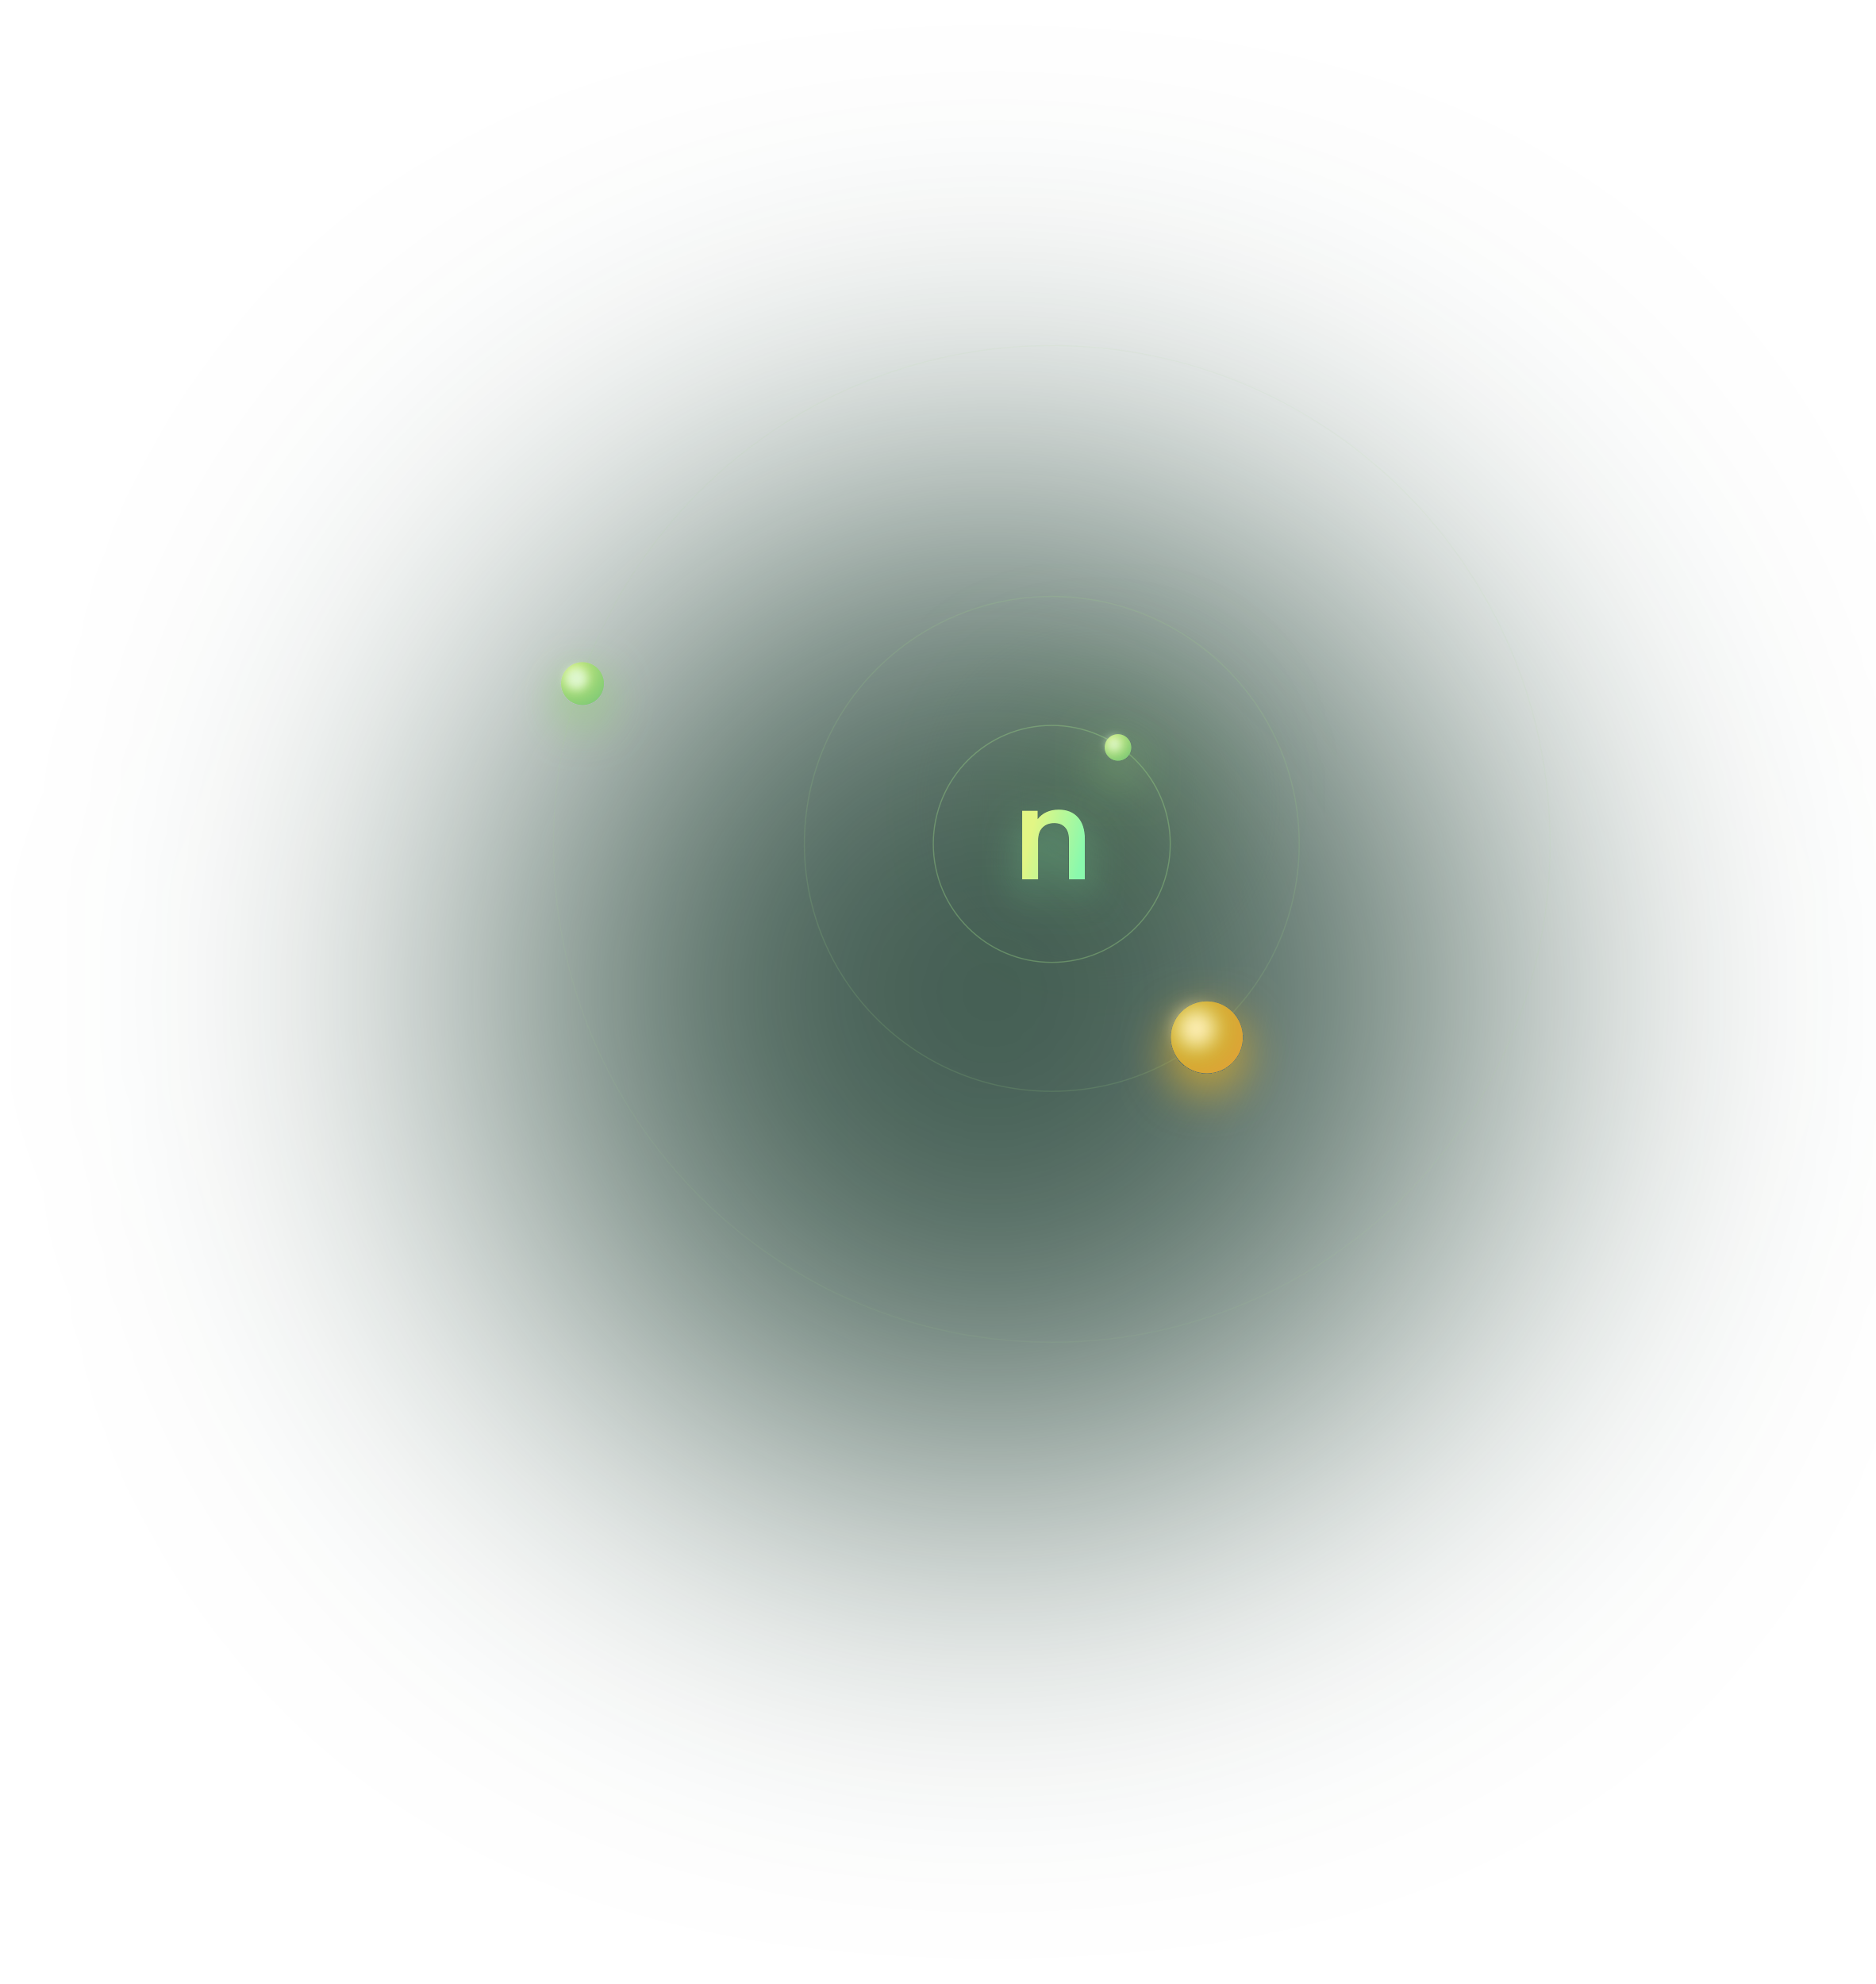
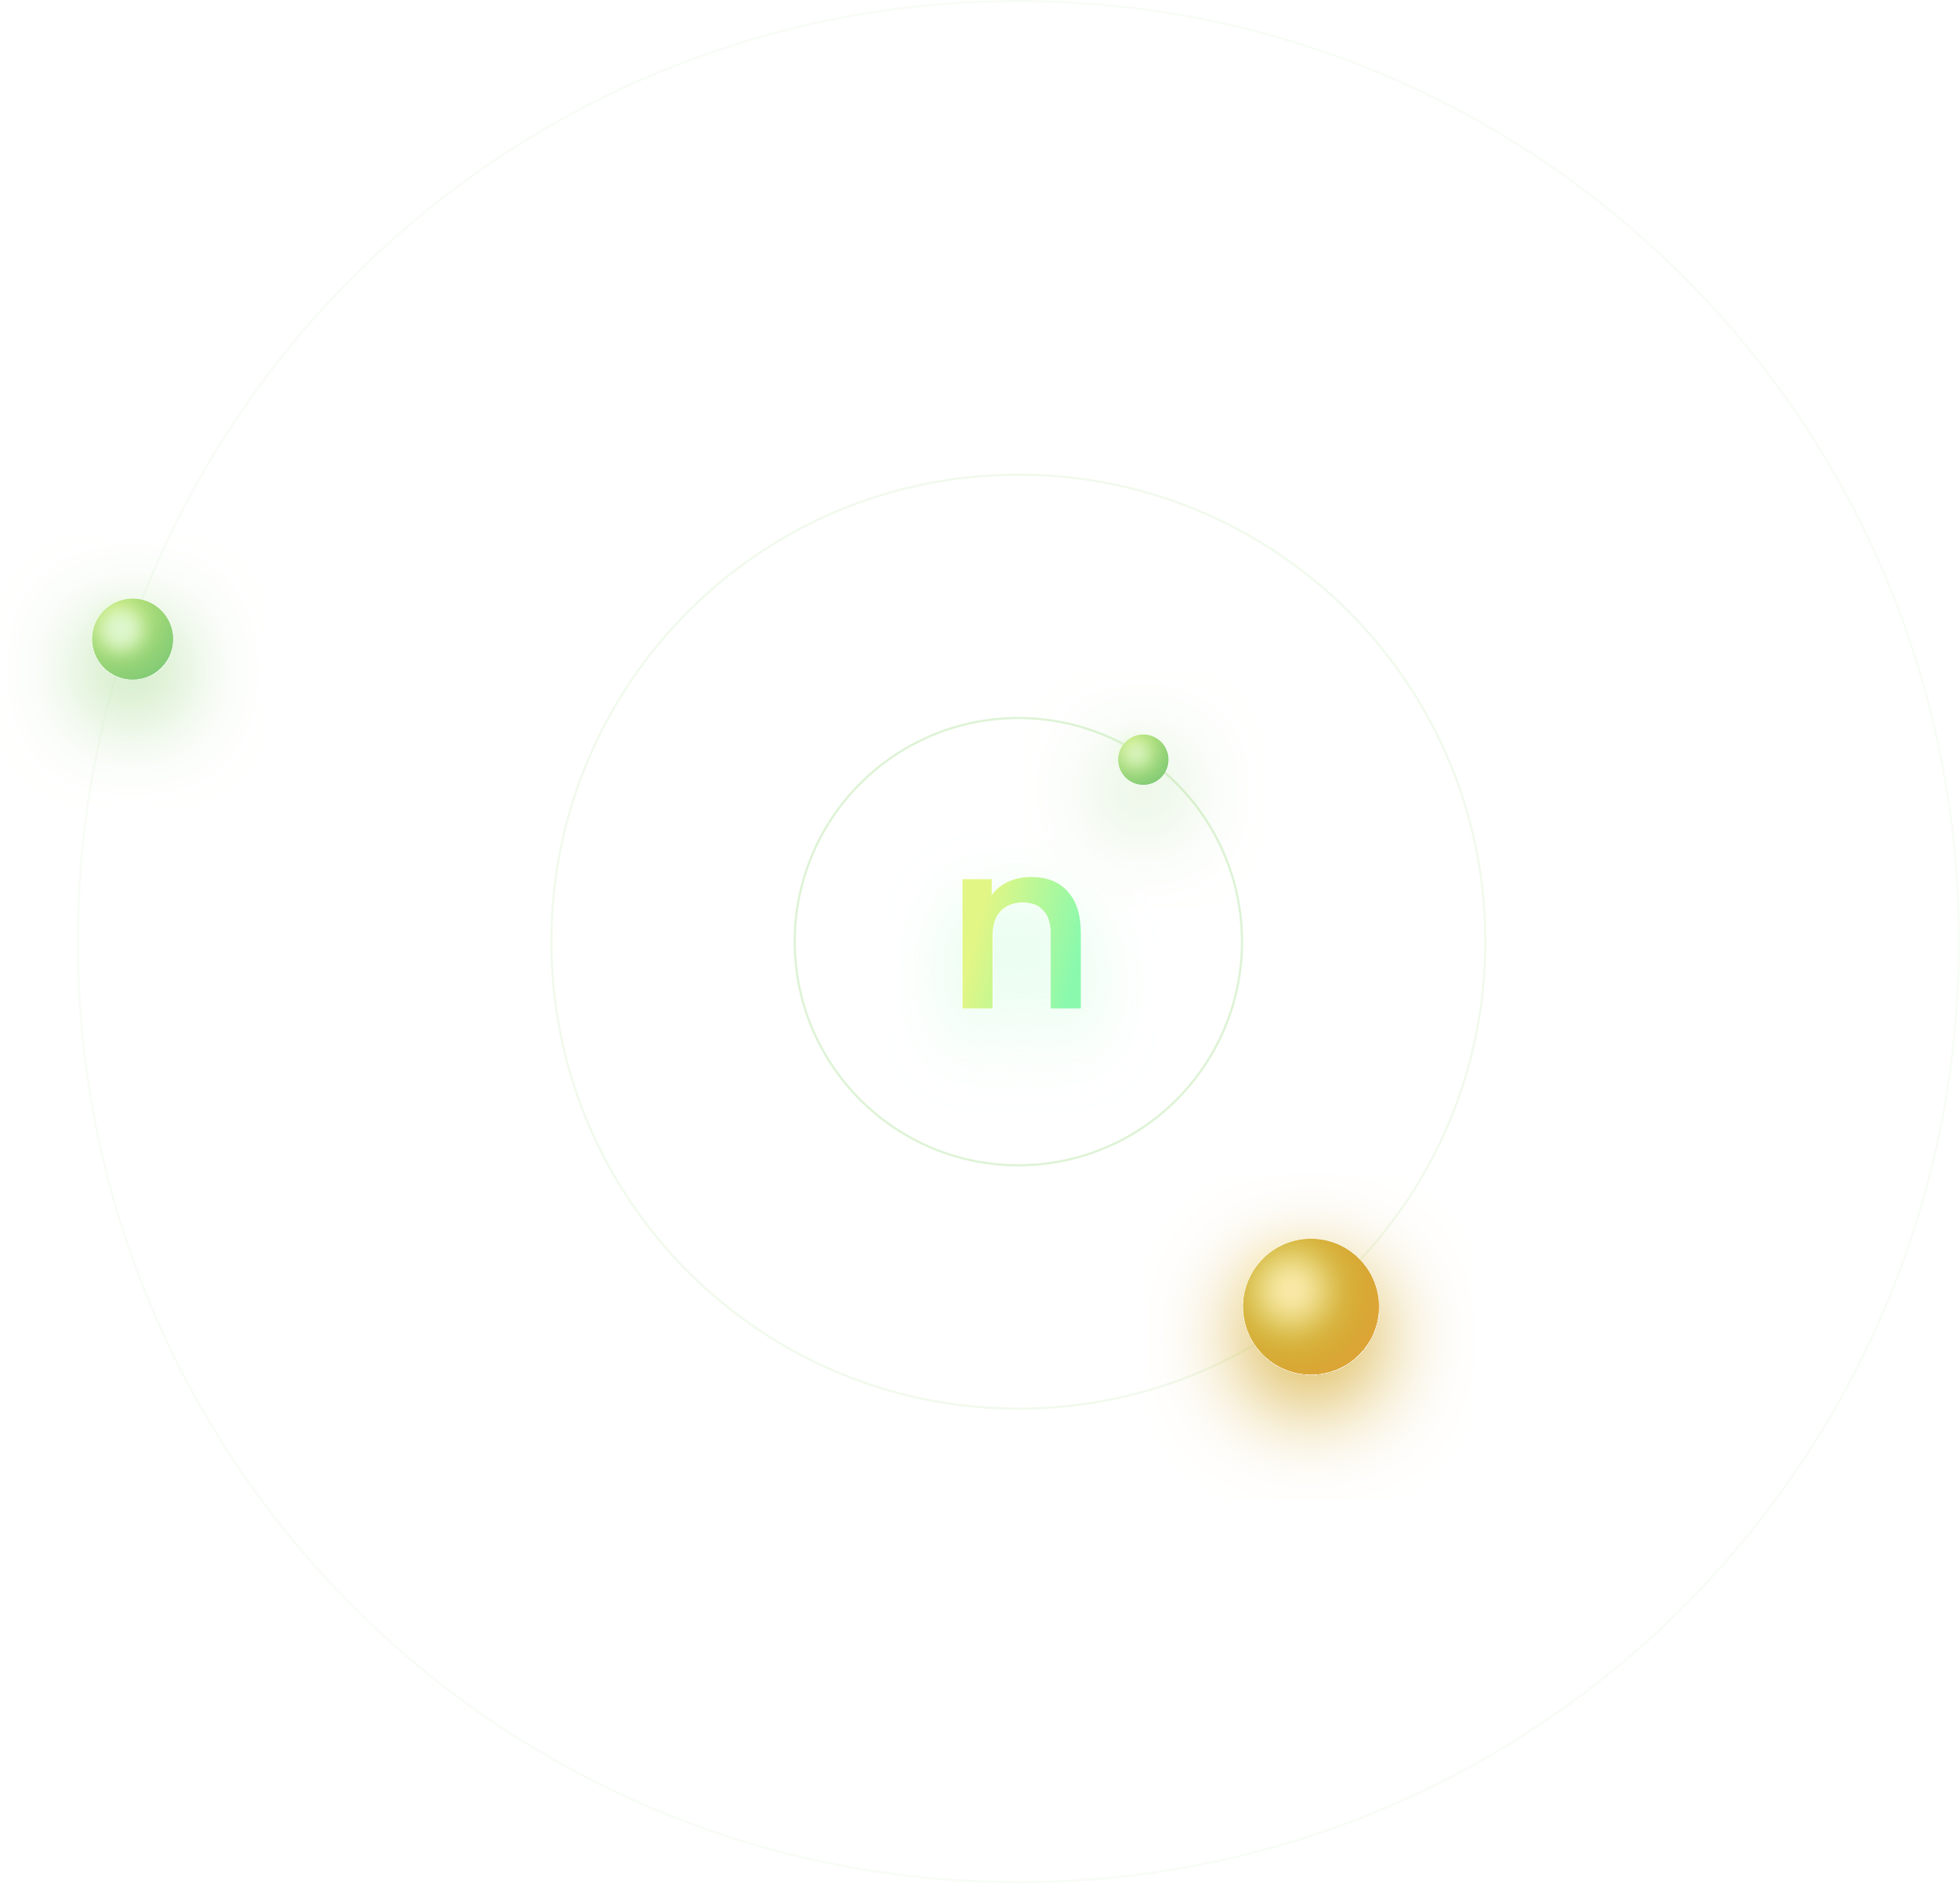
- <svg xmlns="http://www.w3.org/2000/svg" width="1615" height="1708" viewBox="0 0 1615 1708" fill="none">
-   <g filter="url(#filter0_f_229_4)">
-     <circle cx="943.5" cy="693.5" r="97.5" fill="#A2DC89" fill-opacity="0.4" />
+ <svg xmlns="http://www.w3.org/2000/svg" width="894" height="859" viewBox="0 0 894 859" fill="none">
+   <circle cx="464.5" cy="429.5" r="102" stroke="#A2DC89" stroke-opacity="0.35" />
+   <circle cx="464.5" cy="429.5" r="213" stroke="#A2DC89" stroke-opacity="0.15" />
+   <circle cx="464.5" cy="429.5" r="429" stroke="#A2DC89" stroke-opacity="0.08" />
+   <g filter="url(#filter0_d_21_724)">
+     <path d="M470.5 400C477.575 400 483.094 402.219 487.057 406.657C491.019 411.039 493 417.303 493 425.449V460H479.245V425.871C479.245 421.152 478.113 417.612 475.849 415.253C473.642 412.837 470.557 411.629 466.594 411.629C462.406 411.629 459.038 412.921 456.491 415.506C454 418.034 452.755 421.798 452.755 426.798V460H439V401.011H452.33V408.174C454.368 405.478 456.915 403.455 459.972 402.107C463.028 400.702 466.538 400 470.5 400Z" fill="url(#paint0_linear_21_724)" />
  </g>
-   <g filter="url(#filter1_f_229_4)">
-     <circle cx="854" cy="854" r="424" fill="#0F3123" fill-opacity="0.8" />
+   <g filter="url(#filter1_d_21_724)">
+     <circle cx="598" cy="596" r="31" fill="url(#paint1_radial_21_724)" />
  </g>
-   <circle cx="905.5" cy="726.5" r="102" stroke="#A2DC89" stroke-opacity="0.35" />
-   <circle cx="905.5" cy="726.5" r="213" stroke="#A2DC89" stroke-opacity="0.15" />
-   <circle cx="905.5" cy="726.5" r="429" stroke="#A2DC89" stroke-opacity="0.08" />
-   <g filter="url(#filter2_d_229_4)">
-     <path d="M911.5 697C918.575 697 924.094 699.219 928.057 703.657C932.019 708.039 934 714.303 934 722.449V757H920.245V722.871C920.245 718.152 919.113 714.612 916.849 712.253C914.642 709.837 911.557 708.629 907.594 708.629C903.406 708.629 900.038 709.921 897.491 712.506C895 715.034 893.755 718.798 893.755 723.798V757H880V698.011H893.33V705.174C895.368 702.478 897.915 700.455 900.972 699.107C904.028 697.702 907.538 697 911.5 697Z" fill="url(#paint0_linear_229_4)" />
+   <g filter="url(#filter2_f_21_724)">
+     <circle cx="589.044" cy="588.422" r="16.533" fill="#FFEFB7" />
  </g>
-   <g filter="url(#filter3_d_229_4)">
-     <circle cx="1039" cy="893" r="31" fill="url(#paint1_radial_229_4)" />
+   <g filter="url(#filter3_d_21_724)">
+     <circle cx="60.5" cy="291.5" r="18.5" fill="url(#paint2_radial_21_724)" />
  </g>
-   <g filter="url(#filter4_f_229_4)">
-     <circle cx="1030.04" cy="885.422" r="16.533" fill="#FFEFB7" />
+   <g filter="url(#filter4_f_21_724)">
+     <circle cx="55.156" cy="286.978" r="9.867" fill="#DEF7CE" />
  </g>
-   <g filter="url(#filter5_d_229_4)">
-     <circle cx="501.5" cy="588.5" r="18.5" fill="url(#paint2_radial_229_4)" />
+   <g filter="url(#filter5_d_21_724)">
+     <circle cx="521.5" cy="346.5" r="11.5" fill="url(#paint3_radial_21_724)" />
  </g>
-   <g filter="url(#filter6_f_229_4)">
-     <circle cx="496.156" cy="583.978" r="9.867" fill="#DEF7CE" />
-   </g>
-   <g filter="url(#filter7_d_229_4)">
-     <circle cx="962.5" cy="643.5" r="11.5" fill="url(#paint3_radial_229_4)" />
-   </g>
-   <g filter="url(#filter8_f_229_4)">
-     <circle cx="959.178" cy="640.689" r="6.133" fill="#DEF7CE" />
+   <g filter="url(#filter6_f_21_724)">
+     <circle cx="518.178" cy="343.689" r="6.133" fill="#DEF7CE" />
  </g>
  <defs>
-     <filter id="filter0_f_229_4" x="736" y="486" width="415" height="415" filterUnits="userSpaceOnUse" color-interpolation-filters="sRGB">
-       <feFlood flood-opacity="0" result="BackgroundImageFix" />
-       <feBlend mode="normal" in="SourceGraphic" in2="BackgroundImageFix" result="shape" />
-       <feGaussianBlur stdDeviation="55" result="effect1_foregroundBlur_229_4" />
-     </filter>
-     <filter id="filter1_f_229_4" x="0" y="0" width="1708" height="1708" filterUnits="userSpaceOnUse" color-interpolation-filters="sRGB">
-       <feFlood flood-opacity="0" result="BackgroundImageFix" />
-       <feBlend mode="normal" in="SourceGraphic" in2="BackgroundImageFix" result="shape" />
-       <feGaussianBlur stdDeviation="215" result="effect1_foregroundBlur_229_4" />
-     </filter>
-     <filter id="filter2_d_229_4" x="846" y="677" width="122" height="128" filterUnits="userSpaceOnUse" color-interpolation-filters="sRGB">
+     <filter id="filter0_d_21_724" x="405" y="380" width="122" height="128" filterUnits="userSpaceOnUse" color-interpolation-filters="sRGB">
      <feFlood flood-opacity="0" result="BackgroundImageFix" />
      <feColorMatrix in="SourceAlpha" type="matrix" values="0 0 0 0 0 0 0 0 0 0 0 0 0 0 0 0 0 0 127 0" result="hardAlpha" />
      <feOffset dy="14" />
      <feGaussianBlur stdDeviation="17" />
      <feComposite in2="hardAlpha" operator="out" />
      <feColorMatrix type="matrix" values="0 0 0 0 0.549 0 0 0 0 0.976 0 0 0 0 0.675 0 0 0 0.4 0" />
-       <feBlend mode="normal" in2="BackgroundImageFix" result="effect1_dropShadow_229_4" />
-       <feBlend mode="normal" in="SourceGraphic" in2="effect1_dropShadow_229_4" result="shape" />
+       <feBlend mode="normal" in2="BackgroundImageFix" result="effect1_dropShadow_21_724" />
+       <feBlend mode="normal" in="SourceGraphic" in2="effect1_dropShadow_21_724" result="shape" />
    </filter>
-     <filter id="filter3_d_229_4" x="965" y="833" width="148" height="148" filterUnits="userSpaceOnUse" color-interpolation-filters="sRGB">
+     <filter id="filter1_d_21_724" x="524" y="536" width="148" height="148" filterUnits="userSpaceOnUse" color-interpolation-filters="sRGB">
      <feFlood flood-opacity="0" result="BackgroundImageFix" />
      <feColorMatrix in="SourceAlpha" type="matrix" values="0 0 0 0 0 0 0 0 0 0 0 0 0 0 0 0 0 0 127 0" result="hardAlpha" />
      <feOffset dy="14" />
      <feGaussianBlur stdDeviation="21.5" />
      <feComposite in2="hardAlpha" operator="out" />
      <feColorMatrix type="matrix" values="0 0 0 0 0.835 0 0 0 0 0.671 0 0 0 0 0.196 0 0 0 1 0" />
-       <feBlend mode="normal" in2="BackgroundImageFix" result="effect1_dropShadow_229_4" />
-       <feBlend mode="normal" in="SourceGraphic" in2="effect1_dropShadow_229_4" result="shape" />
+       <feBlend mode="normal" in2="BackgroundImageFix" result="effect1_dropShadow_21_724" />
+       <feBlend mode="normal" in="SourceGraphic" in2="effect1_dropShadow_21_724" result="shape" />
    </filter>
-     <filter id="filter4_f_229_4" x="996.511" y="851.889" width="67.067" height="67.067" filterUnits="userSpaceOnUse" color-interpolation-filters="sRGB">
+     <filter id="filter2_f_21_724" x="555.511" y="554.889" width="67.067" height="67.067" filterUnits="userSpaceOnUse" color-interpolation-filters="sRGB">
      <feFlood flood-opacity="0" result="BackgroundImageFix" />
      <feBlend mode="normal" in="SourceGraphic" in2="BackgroundImageFix" result="shape" />
-       <feGaussianBlur stdDeviation="8.5" result="effect1_foregroundBlur_229_4" />
+       <feGaussianBlur stdDeviation="8.5" result="effect1_foregroundBlur_21_724" />
    </filter>
-     <filter id="filter5_d_229_4" x="441" y="542" width="121" height="121" filterUnits="userSpaceOnUse" color-interpolation-filters="sRGB">
+     <filter id="filter3_d_21_724" x="0" y="245" width="121" height="121" filterUnits="userSpaceOnUse" color-interpolation-filters="sRGB">
      <feFlood flood-opacity="0" result="BackgroundImageFix" />
      <feColorMatrix in="SourceAlpha" type="matrix" values="0 0 0 0 0 0 0 0 0 0 0 0 0 0 0 0 0 0 127 0" result="hardAlpha" />
      <feOffset dy="14" />
      <feGaussianBlur stdDeviation="21" />
      <feComposite in2="hardAlpha" operator="out" />
      <feColorMatrix type="matrix" values="0 0 0 0 0.573 0 0 0 0 0.82 0 0 0 0 0.463 0 0 0 1 0" />
-       <feBlend mode="normal" in2="BackgroundImageFix" result="effect1_dropShadow_229_4" />
-       <feBlend mode="normal" in="SourceGraphic" in2="effect1_dropShadow_229_4" result="shape" />
+       <feBlend mode="normal" in2="BackgroundImageFix" result="effect1_dropShadow_21_724" />
+       <feBlend mode="normal" in="SourceGraphic" in2="effect1_dropShadow_21_724" result="shape" />
    </filter>
-     <filter id="filter6_f_229_4" x="478.289" y="566.111" width="35.733" height="35.733" filterUnits="userSpaceOnUse" color-interpolation-filters="sRGB">
+     <filter id="filter4_f_21_724" x="37.289" y="269.111" width="35.733" height="35.733" filterUnits="userSpaceOnUse" color-interpolation-filters="sRGB">
      <feFlood flood-opacity="0" result="BackgroundImageFix" />
      <feBlend mode="normal" in="SourceGraphic" in2="BackgroundImageFix" result="shape" />
-       <feGaussianBlur stdDeviation="4" result="effect1_foregroundBlur_229_4" />
+       <feGaussianBlur stdDeviation="4" result="effect1_foregroundBlur_21_724" />
    </filter>
-     <filter id="filter7_d_229_4" x="909" y="604" width="107" height="107" filterUnits="userSpaceOnUse" color-interpolation-filters="sRGB">
+     <filter id="filter5_d_21_724" x="468" y="307" width="107" height="107" filterUnits="userSpaceOnUse" color-interpolation-filters="sRGB">
      <feFlood flood-opacity="0" result="BackgroundImageFix" />
      <feColorMatrix in="SourceAlpha" type="matrix" values="0 0 0 0 0 0 0 0 0 0 0 0 0 0 0 0 0 0 127 0" result="hardAlpha" />
      <feOffset dy="14" />
      <feGaussianBlur stdDeviation="21" />
      <feComposite in2="hardAlpha" operator="out" />
      <feColorMatrix type="matrix" values="0 0 0 0 0.573 0 0 0 0 0.82 0 0 0 0 0.463 0 0 0 1 0" />
-       <feBlend mode="normal" in2="BackgroundImageFix" result="effect1_dropShadow_229_4" />
-       <feBlend mode="normal" in="SourceGraphic" in2="effect1_dropShadow_229_4" result="shape" />
+       <feBlend mode="normal" in2="BackgroundImageFix" result="effect1_dropShadow_21_724" />
+       <feBlend mode="normal" in="SourceGraphic" in2="effect1_dropShadow_21_724" result="shape" />
    </filter>
-     <filter id="filter8_f_229_4" x="945.044" y="626.556" width="28.267" height="28.267" filterUnits="userSpaceOnUse" color-interpolation-filters="sRGB">
+     <filter id="filter6_f_21_724" x="504.044" y="329.556" width="28.267" height="28.267" filterUnits="userSpaceOnUse" color-interpolation-filters="sRGB">
      <feFlood flood-opacity="0" result="BackgroundImageFix" />
      <feBlend mode="normal" in="SourceGraphic" in2="BackgroundImageFix" result="shape" />
-       <feGaussianBlur stdDeviation="4" result="effect1_foregroundBlur_229_4" />
+       <feGaussianBlur stdDeviation="4" result="effect1_foregroundBlur_21_724" />
    </filter>
-     <linearGradient id="paint0_linear_229_4" x1="892.723" y1="697" x2="938.94" y2="708.58" gradientUnits="userSpaceOnUse">
+     <linearGradient id="paint0_linear_21_724" x1="451.723" y1="400" x2="497.94" y2="411.58" gradientUnits="userSpaceOnUse">
      <stop stop-color="#E2F685" />
      <stop offset="1" stop-color="#8AF9AD" />
    </linearGradient>
-     <radialGradient id="paint1_radial_229_4" cx="0" cy="0" r="1" gradientUnits="userSpaceOnUse" gradientTransform="translate(1027.29 884.044) rotate(52.8153) scale(50.1519)">
+     <radialGradient id="paint1_radial_21_724" cx="0" cy="0" r="1" gradientUnits="userSpaceOnUse" gradientTransform="translate(586.289 587.044) rotate(52.8153) scale(50.1519)">
      <stop stop-color="#C6B92A" />
      <stop offset="1" stop-color="#DFA238" />
    </radialGradient>
-     <radialGradient id="paint2_radial_229_4" cx="0" cy="0" r="1" gradientUnits="userSpaceOnUse" gradientTransform="translate(493 577) rotate(54.6052) scale(46.6154)">
+     <radialGradient id="paint2_radial_21_724" cx="0" cy="0" r="1" gradientUnits="userSpaceOnUse" gradientTransform="translate(52 280) rotate(54.6052) scale(46.6154)">
      <stop stop-color="#C9EA77" />
      <stop offset="1" stop-color="#65BE76" />
    </radialGradient>
-     <radialGradient id="paint3_radial_229_4" cx="0" cy="0" r="1" gradientUnits="userSpaceOnUse" gradientTransform="translate(957.216 636.351) rotate(54.6052) scale(28.9772)">
+     <radialGradient id="paint3_radial_21_724" cx="0" cy="0" r="1" gradientUnits="userSpaceOnUse" gradientTransform="translate(516.216 339.351) rotate(54.6052) scale(28.9772)">
      <stop stop-color="#C9EA77" />
      <stop offset="1" stop-color="#65BE76" />
    </radialGradient>
  </defs>
</svg>
